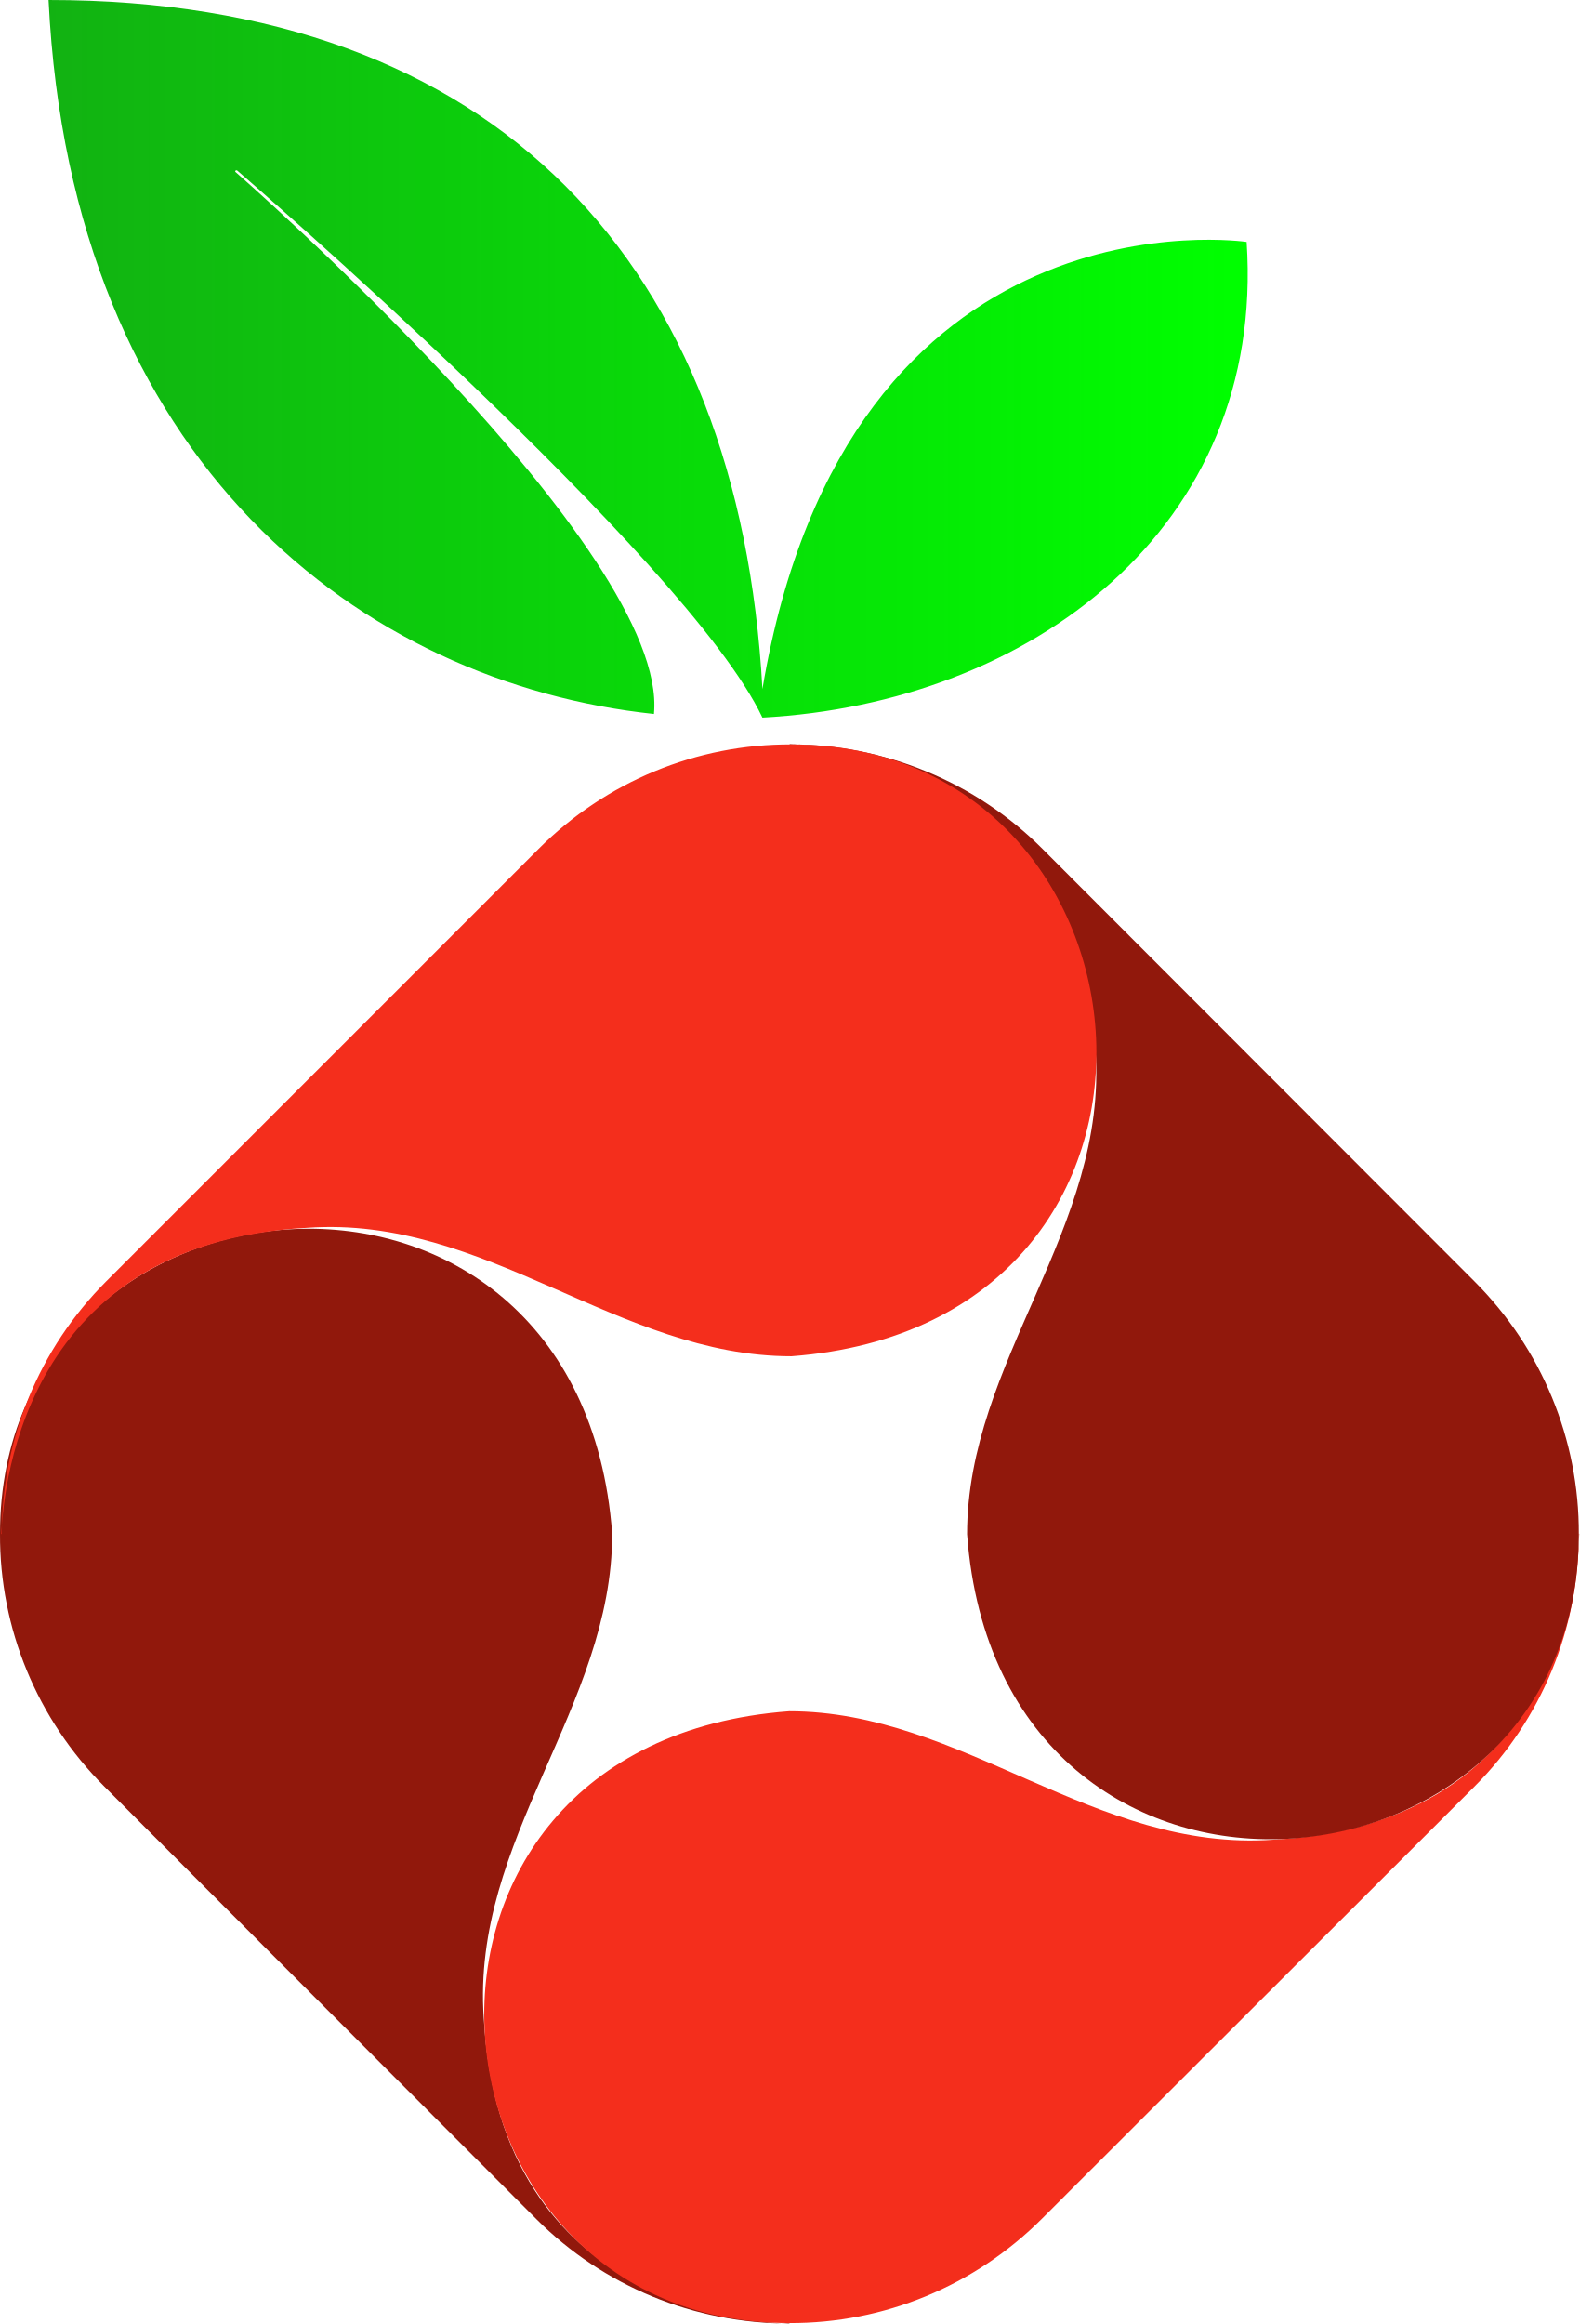
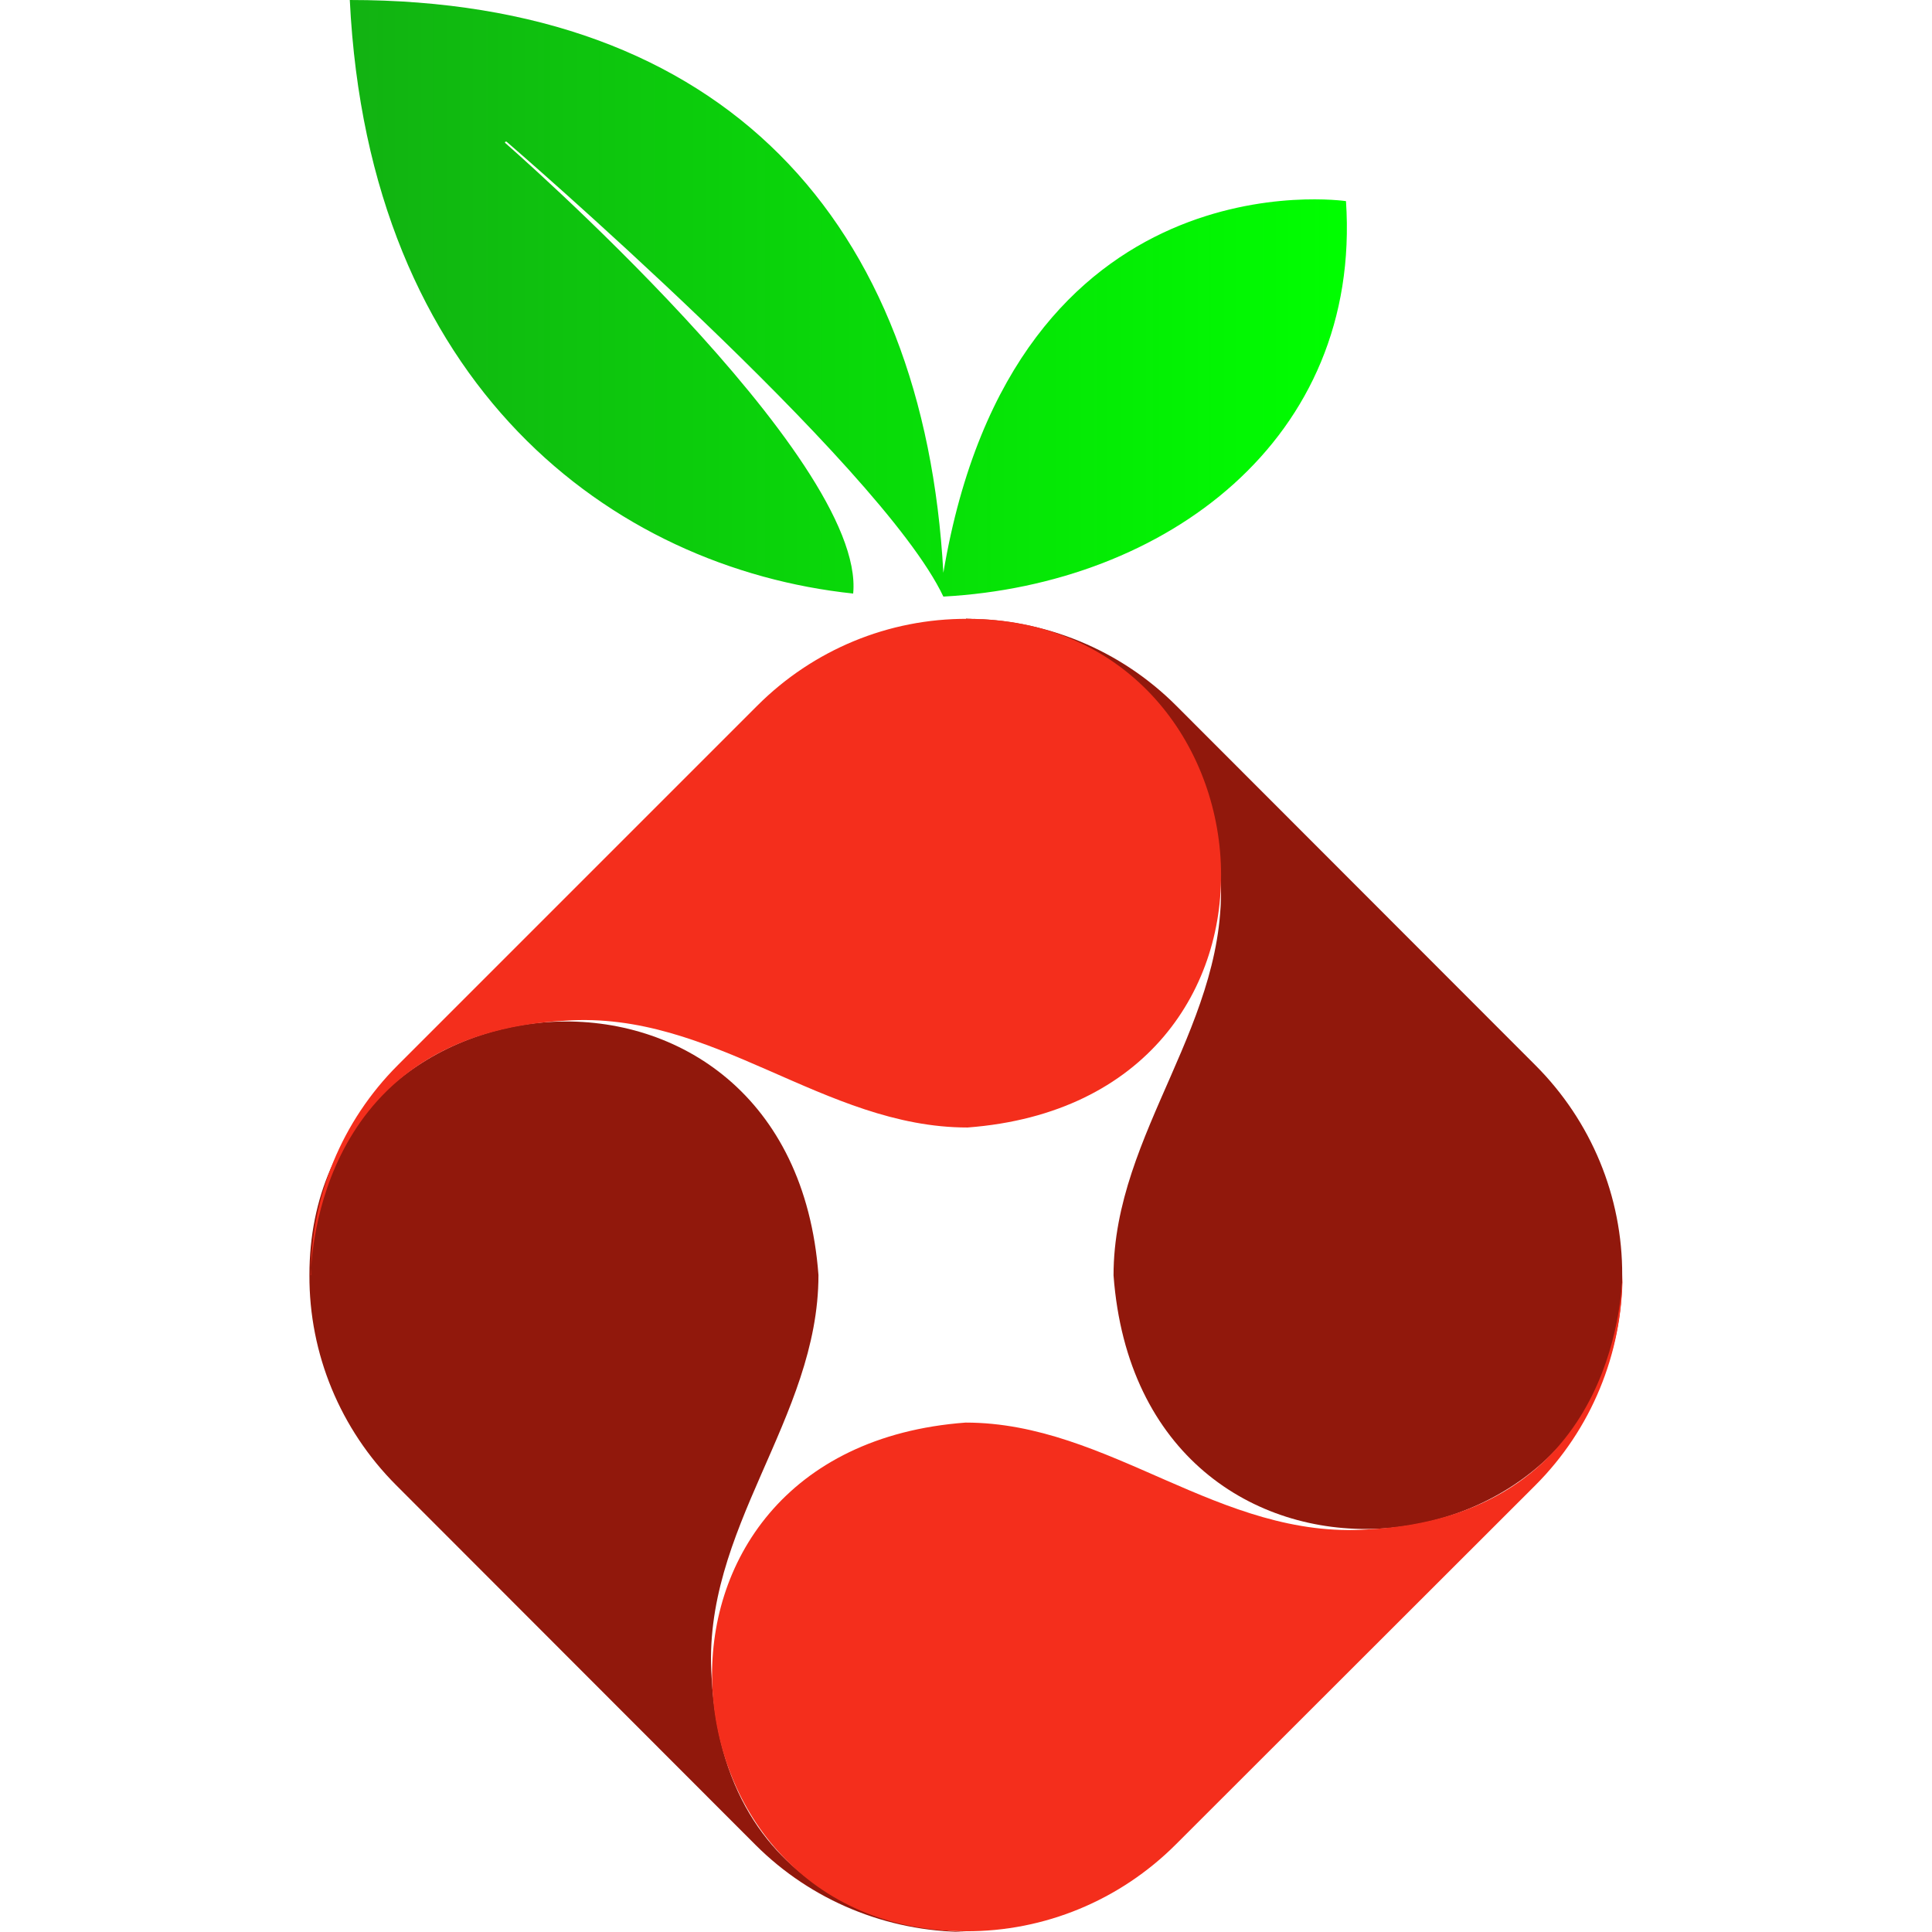
- <svg xmlns="http://www.w3.org/2000/svg" xml:space="preserve" id="Layer_1" x="0" y="0" version="1.1" viewBox="82 0 348 512">
-   <style>.st1{fill:#91180c}.st2{fill:#f42e1c}</style>
-   <linearGradient id="SVGID_1_" x1="313.659" x2="1028.964" y1="62.878" y2="62.878" gradientTransform="matrix(.3694 0 0 -.3694 -23.212 102.238)" gradientUnits="userSpaceOnUse">
+ <svg xmlns="http://www.w3.org/2000/svg" xml:space="preserve" viewBox="0 0 512 512">
+   <linearGradient id="pi-hole_svg__a" x1="1124.653" x2="1839.97" y1="-669.315" y2="-669.315" gradientTransform="matrix(.3694 0 0 -.3694 -322.747 -168.195)" gradientUnits="userSpaceOnUse">
    <stop offset="0" style="stop-color:#12b212" />
    <stop offset="1" style="stop-color:#0f0" />
  </linearGradient>
-   <path d="M226.1 157.3C162.1 150.5 97.7 102.2 92.7 0 191.8 0 244.9 58.7 250 151.8c18.8-111.6 106.7-98.5 106.7-98.5 4.2 63.2-47.8 101.6-106.7 104.8-16.5-35-115.7-120.5-115.7-120.5-.1-.1-.3-.1-.4 0q-.15.15 0 .3s95.7 83.4 92.2 119.4" style="fill:url(#SVGID_1_)" />
-   <path d="M256 512c-6.2-.4-63.9-2.6-67.4-67.4-2.8-39.4 28.3-68.5 28.3-106.7-7.1-95.4-134.9-83.6-134.9 0-.1 20.9 8.2 40.9 23 55.7l95.2 95.3c14.8 14.8 34.8 23 55.7 23" class="st1" />
-   <path d="M430 337.9c-.4 6.2-2.6 63.9-67.4 67.4-39.4 2.8-68.5-28.3-106.7-28.3-95.4 7.1-83.6 134.8 0 134.8 20.9.1 40.9-8.2 55.7-23l95.3-95.2c14.8-14.8 23-34.8 23-55.7" class="st2" />
-   <path d="M256 163.9c6.2.4 63.9 2.6 67.4 67.4 2.8 39.4-28.3 68.5-28.3 106.7 7.1 95.4 134.8 83.6 134.8 0 .1-20.9-8.2-40.9-23-55.7L311.7 187c-14.8-14.8-34.8-23-55.7-23" class="st1" />
-   <path d="M82.3 337.9c.4-6.2 2.6-63.9 67.4-67.4 39.4-2.8 68.5 28.3 106.7 28.3 95.4-7.2 83.6-134.8 0-134.8-20.9-.1-40.9 8.2-55.7 23l-95.3 95.3c-14.8 14.8-23 34.8-23 55.7" class="st2" />
+   <path d="M226.1 157.3C162.1 150.5 97.7 102.2 92.7 0 191.8 0 244.9 58.7 250 151.8c18.8-111.6 106.7-98.5 106.7-98.5 4.2 63.2-47.8 101.6-106.7 104.8-16.5-35-115.7-120.5-115.7-120.5-.1-.1-.3-.1-.4 0q-.15.15 0 .3s95.7 83.4 92.2 119.4" style="fill:url(#pi-hole_svg__a)" />
+   <path d="M256 512c-6.2-.4-63.9-2.6-67.4-67.4-2.8-39.4 28.3-68.5 28.3-106.7-7.1-95.4-134.9-83.6-134.9 0-.1 20.9 8.2 40.9 23 55.7l95.2 95.3c14.8 14.8 34.8 23 55.8 23.1m0-348.1c6.2.4 63.9 2.6 67.4 67.4 2.8 39.4-28.3 68.5-28.3 106.7 7.1 95.4 134.8 83.6 134.8 0 .1-20.9-8.2-40.9-23-55.7L311.7 187c-14.8-14.8-34.8-23-55.7-23" style="fill:#91180c" />
+   <path d="M430 337.9c-.4 6.2-2.6 63.9-67.4 67.4-39.4 2.8-68.5-28.3-106.7-28.3-95.4 7.1-83.6 134.8 0 134.8 20.9.1 40.9-8.2 55.7-23l95.3-95.2c14.8-14.8 23-34.8 23.1-55.7m-347.7 0c.4-6.2 2.6-63.9 67.4-67.4 39.4-2.8 68.5 28.3 106.7 28.3 95.4-7.2 83.6-134.8 0-134.8-20.9-.1-40.9 8.2-55.7 23l-95.3 95.3c-14.8 14.8-23 34.8-23 55.7" style="fill:#f42e1c" />
</svg>
